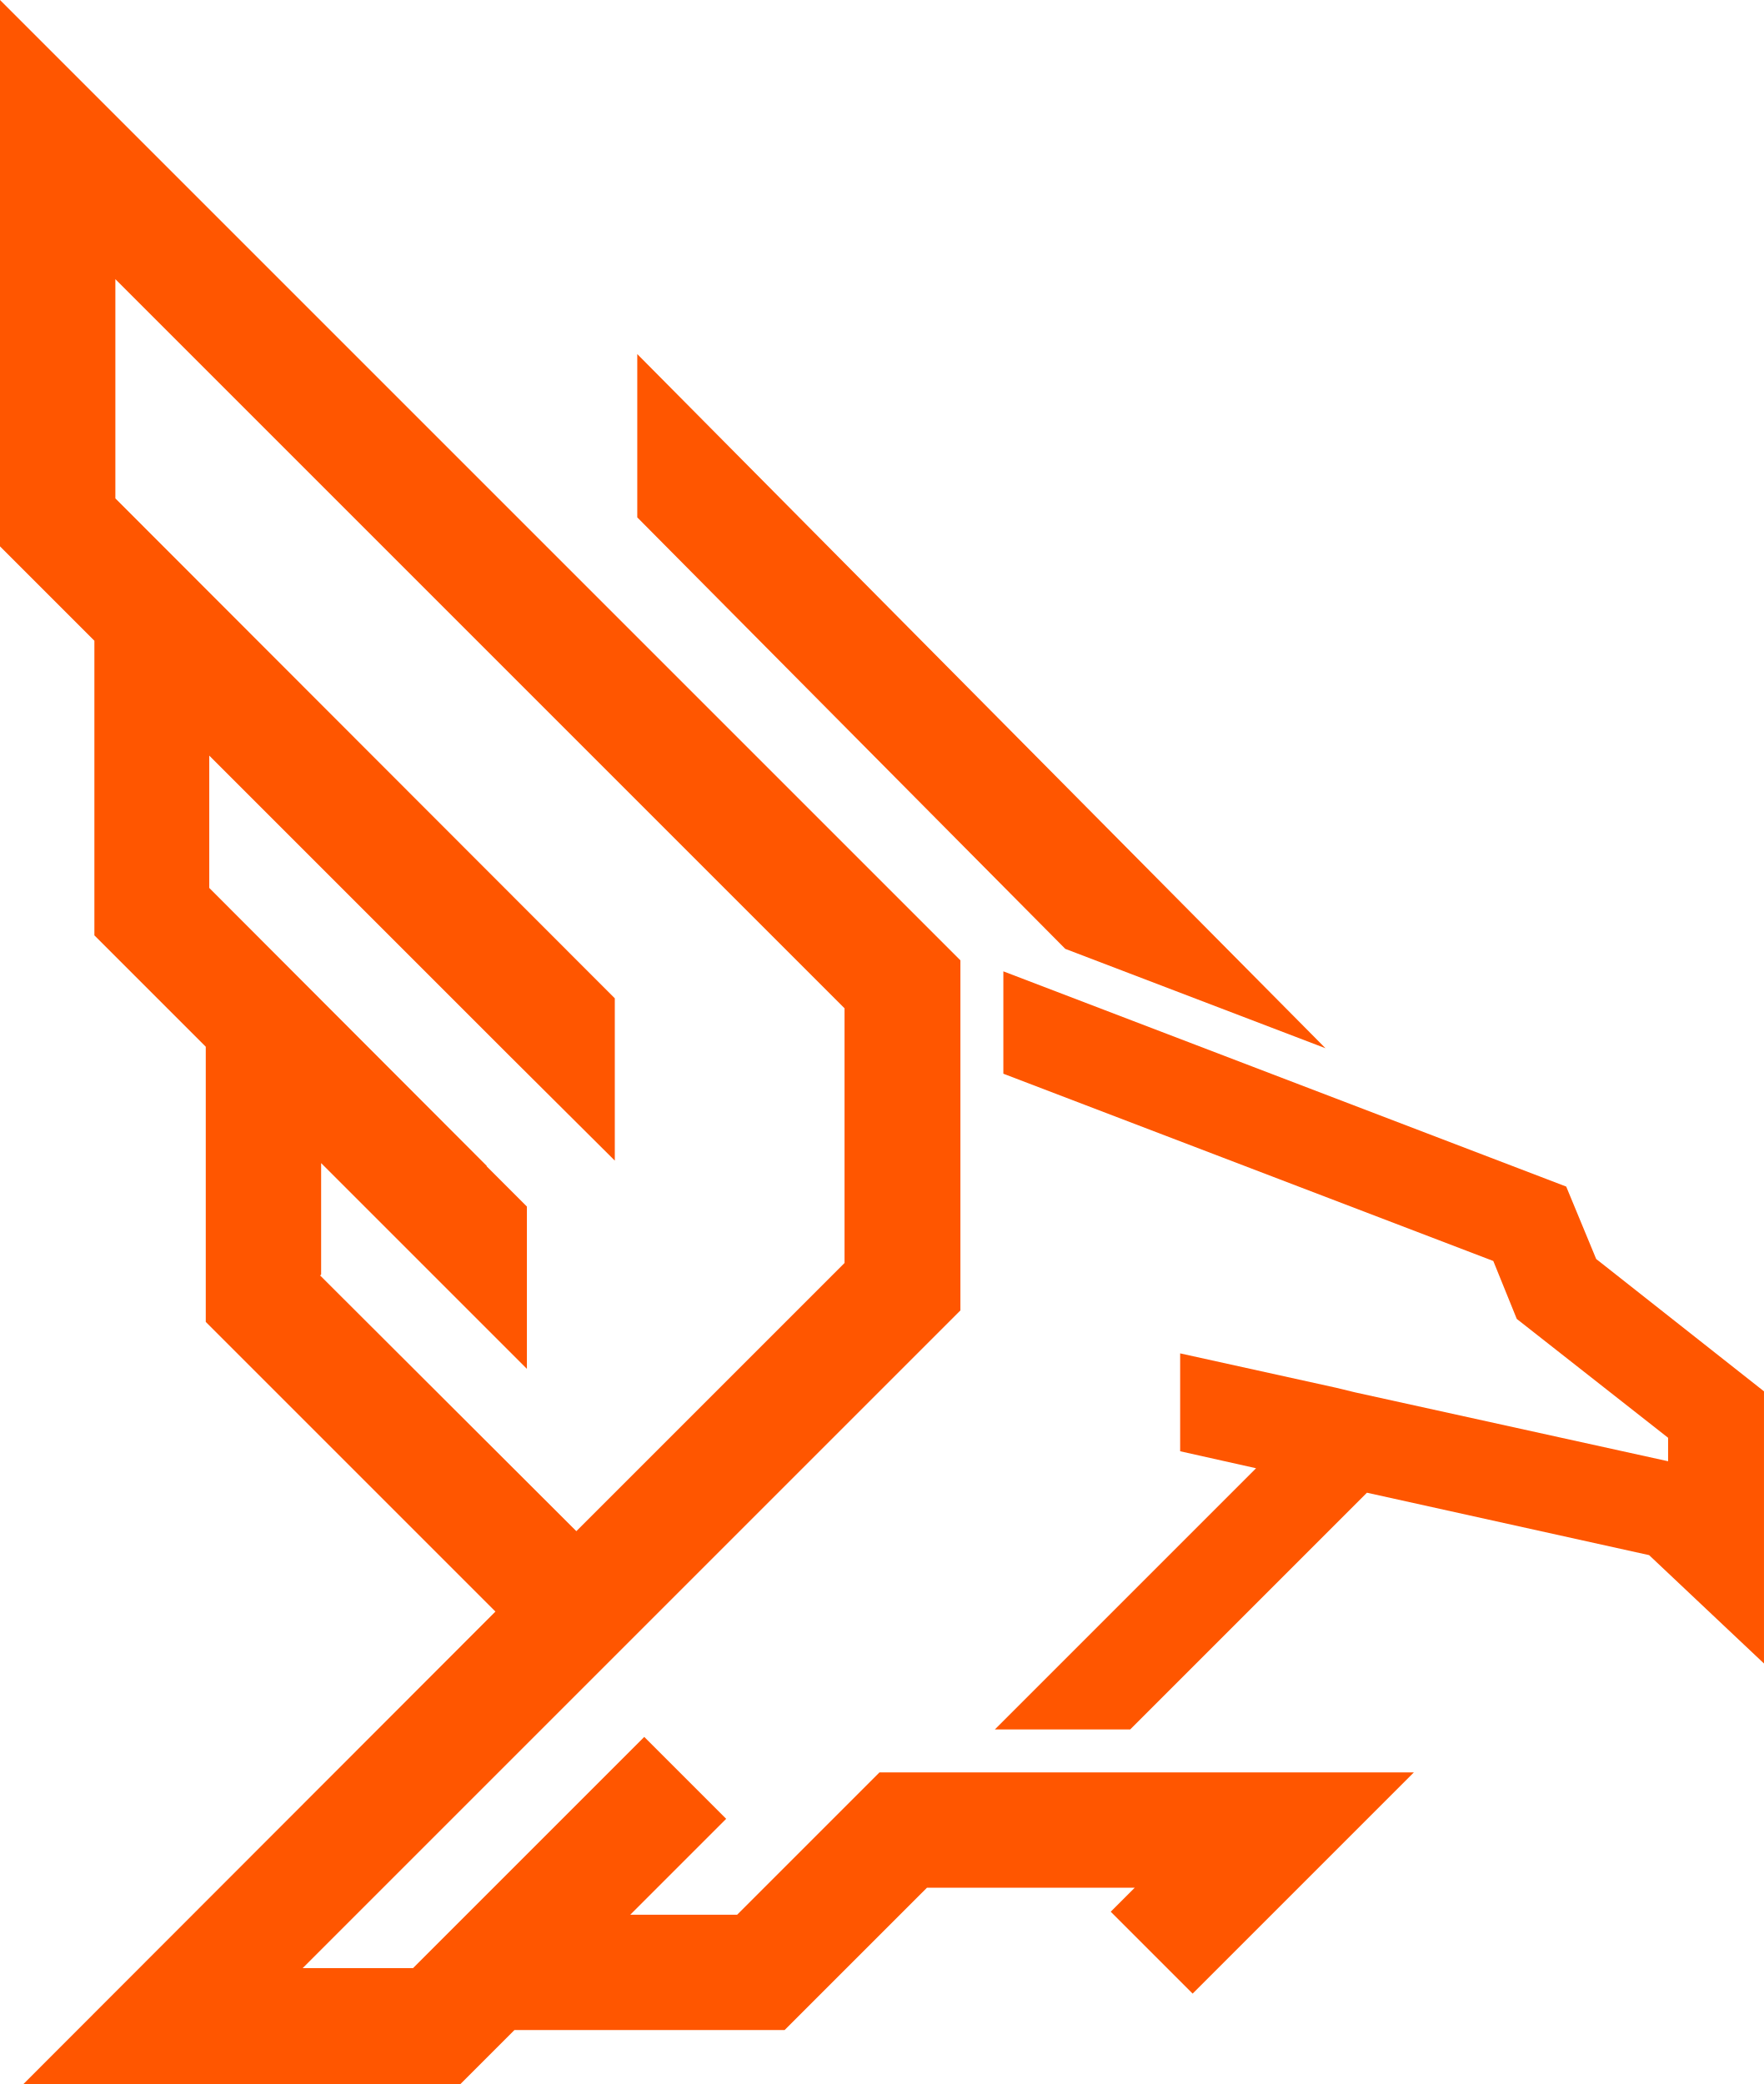
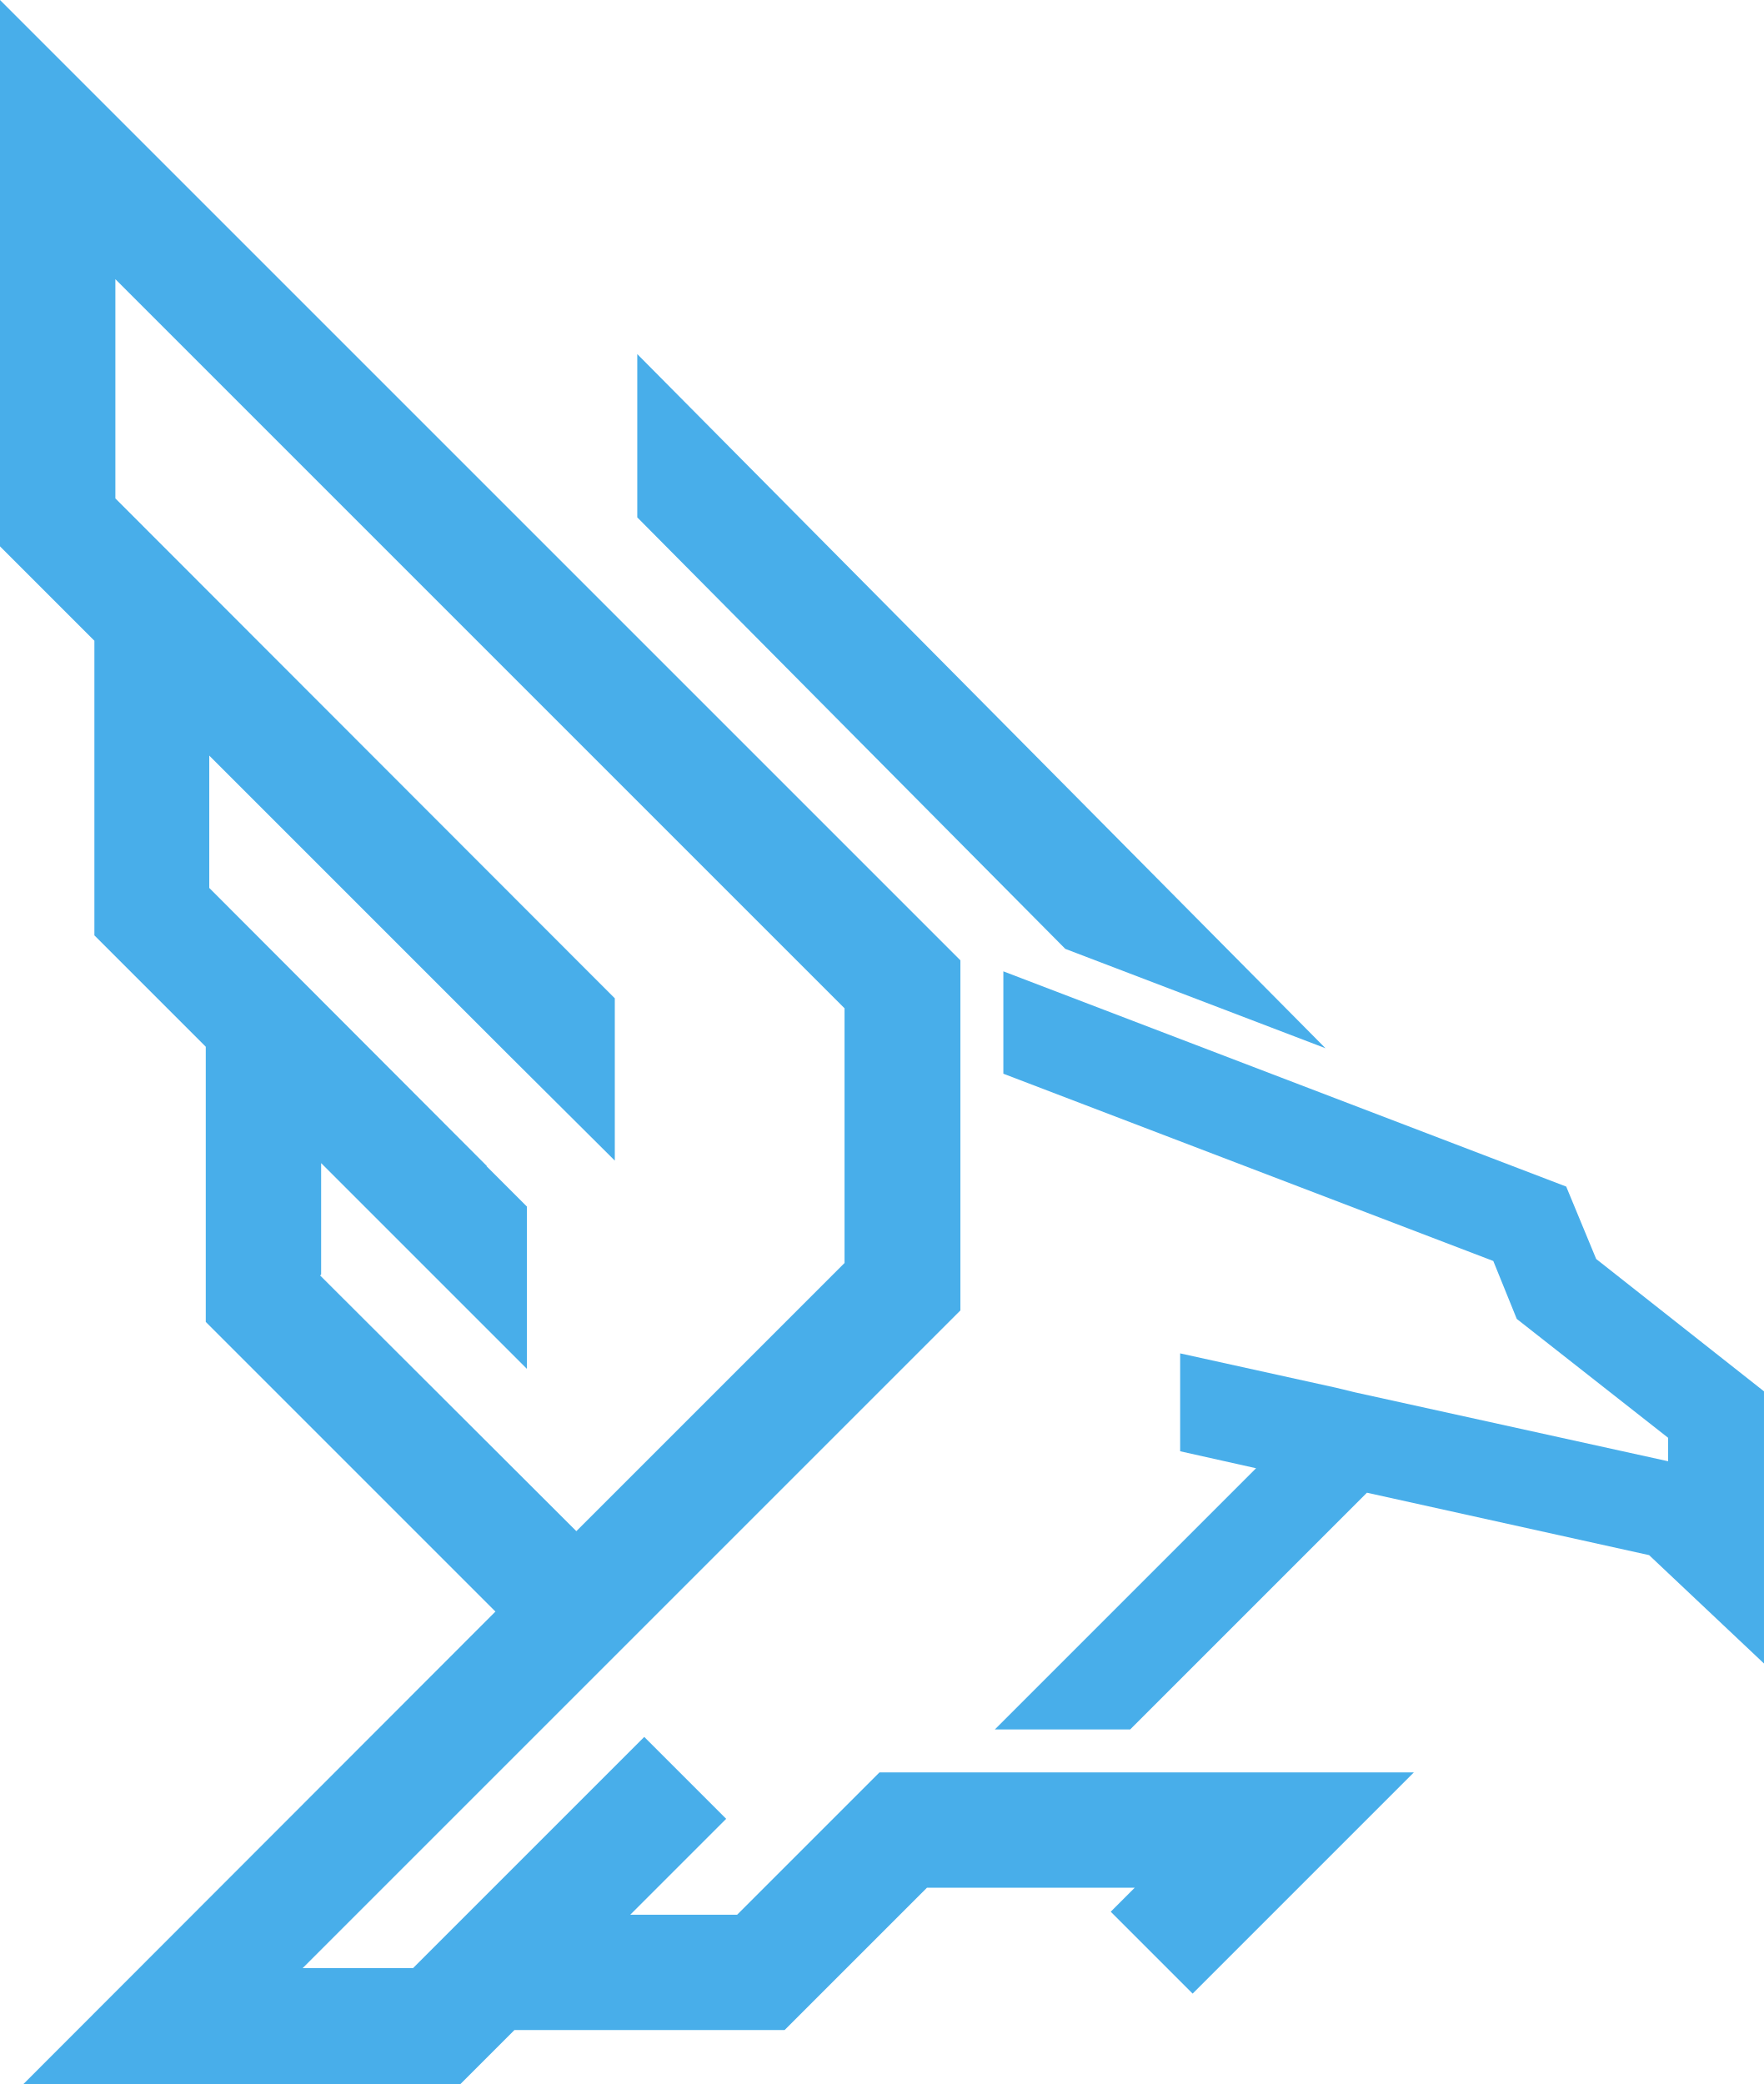
<svg xmlns="http://www.w3.org/2000/svg" id="Layer_2" data-name="Layer 2" viewBox="0 0 35.32 41.73">
  <defs>
    <style>
      .cls-1 {
-         fill: #ff5600;
+         fill: #48aeea;
      }
    </style>
  </defs>
  <g id="Layer_1-2" data-name="Layer 1">
    <g>
      <path class="cls-1" d="M14.75,38.34h-2.13l1.92-1.92-1.64-1.64-4.63,4.63h-2.21l13.17-13.17v-7.01L0,0v10.94l1.89,1.89v5.9l2.23,2.23v5.51l5.8,5.8L.47,41.73h8.75l1.08-1.08h5.41l2.85-2.85h4.16l-.48.48,1.64,1.64,4.43-4.43h-10.7l-2.85,2.85ZM6.43,25.52v-2.23l4.12,4.12v-3.25l-.81-.81h.01s-5.56-5.57-5.56-5.57v-2.65l6.04,6.04h0s2.08,2.07,2.08,2.07v-3.25l-.45-.45h0S2.31,9.98,2.31,9.98v-4.39l14.6,14.6v5.1l-5.37,5.37-5.13-5.12Z" />
      <polygon class="cls-1" points="31.36 23.76 20.09 19.45 20.09 21.5 29.9 25.25 30.37 26.41 33.4 28.79 33.4 29.26 27.13 27.88 26.76 27.79 23.63 27.1 23.63 29.06 25.15 29.4 19.92 34.63 22.63 34.63 27.37 29.89 33.02 31.14 35.32 33.31 35.32 27.86 31.96 25.21 31.36 23.76" />
      <polygon class="cls-1" points="26.54 20.99 12.76 7.09 12.76 10.36 21.33 19 26.54 20.99" />
    </g>
  </g>
</svg>
